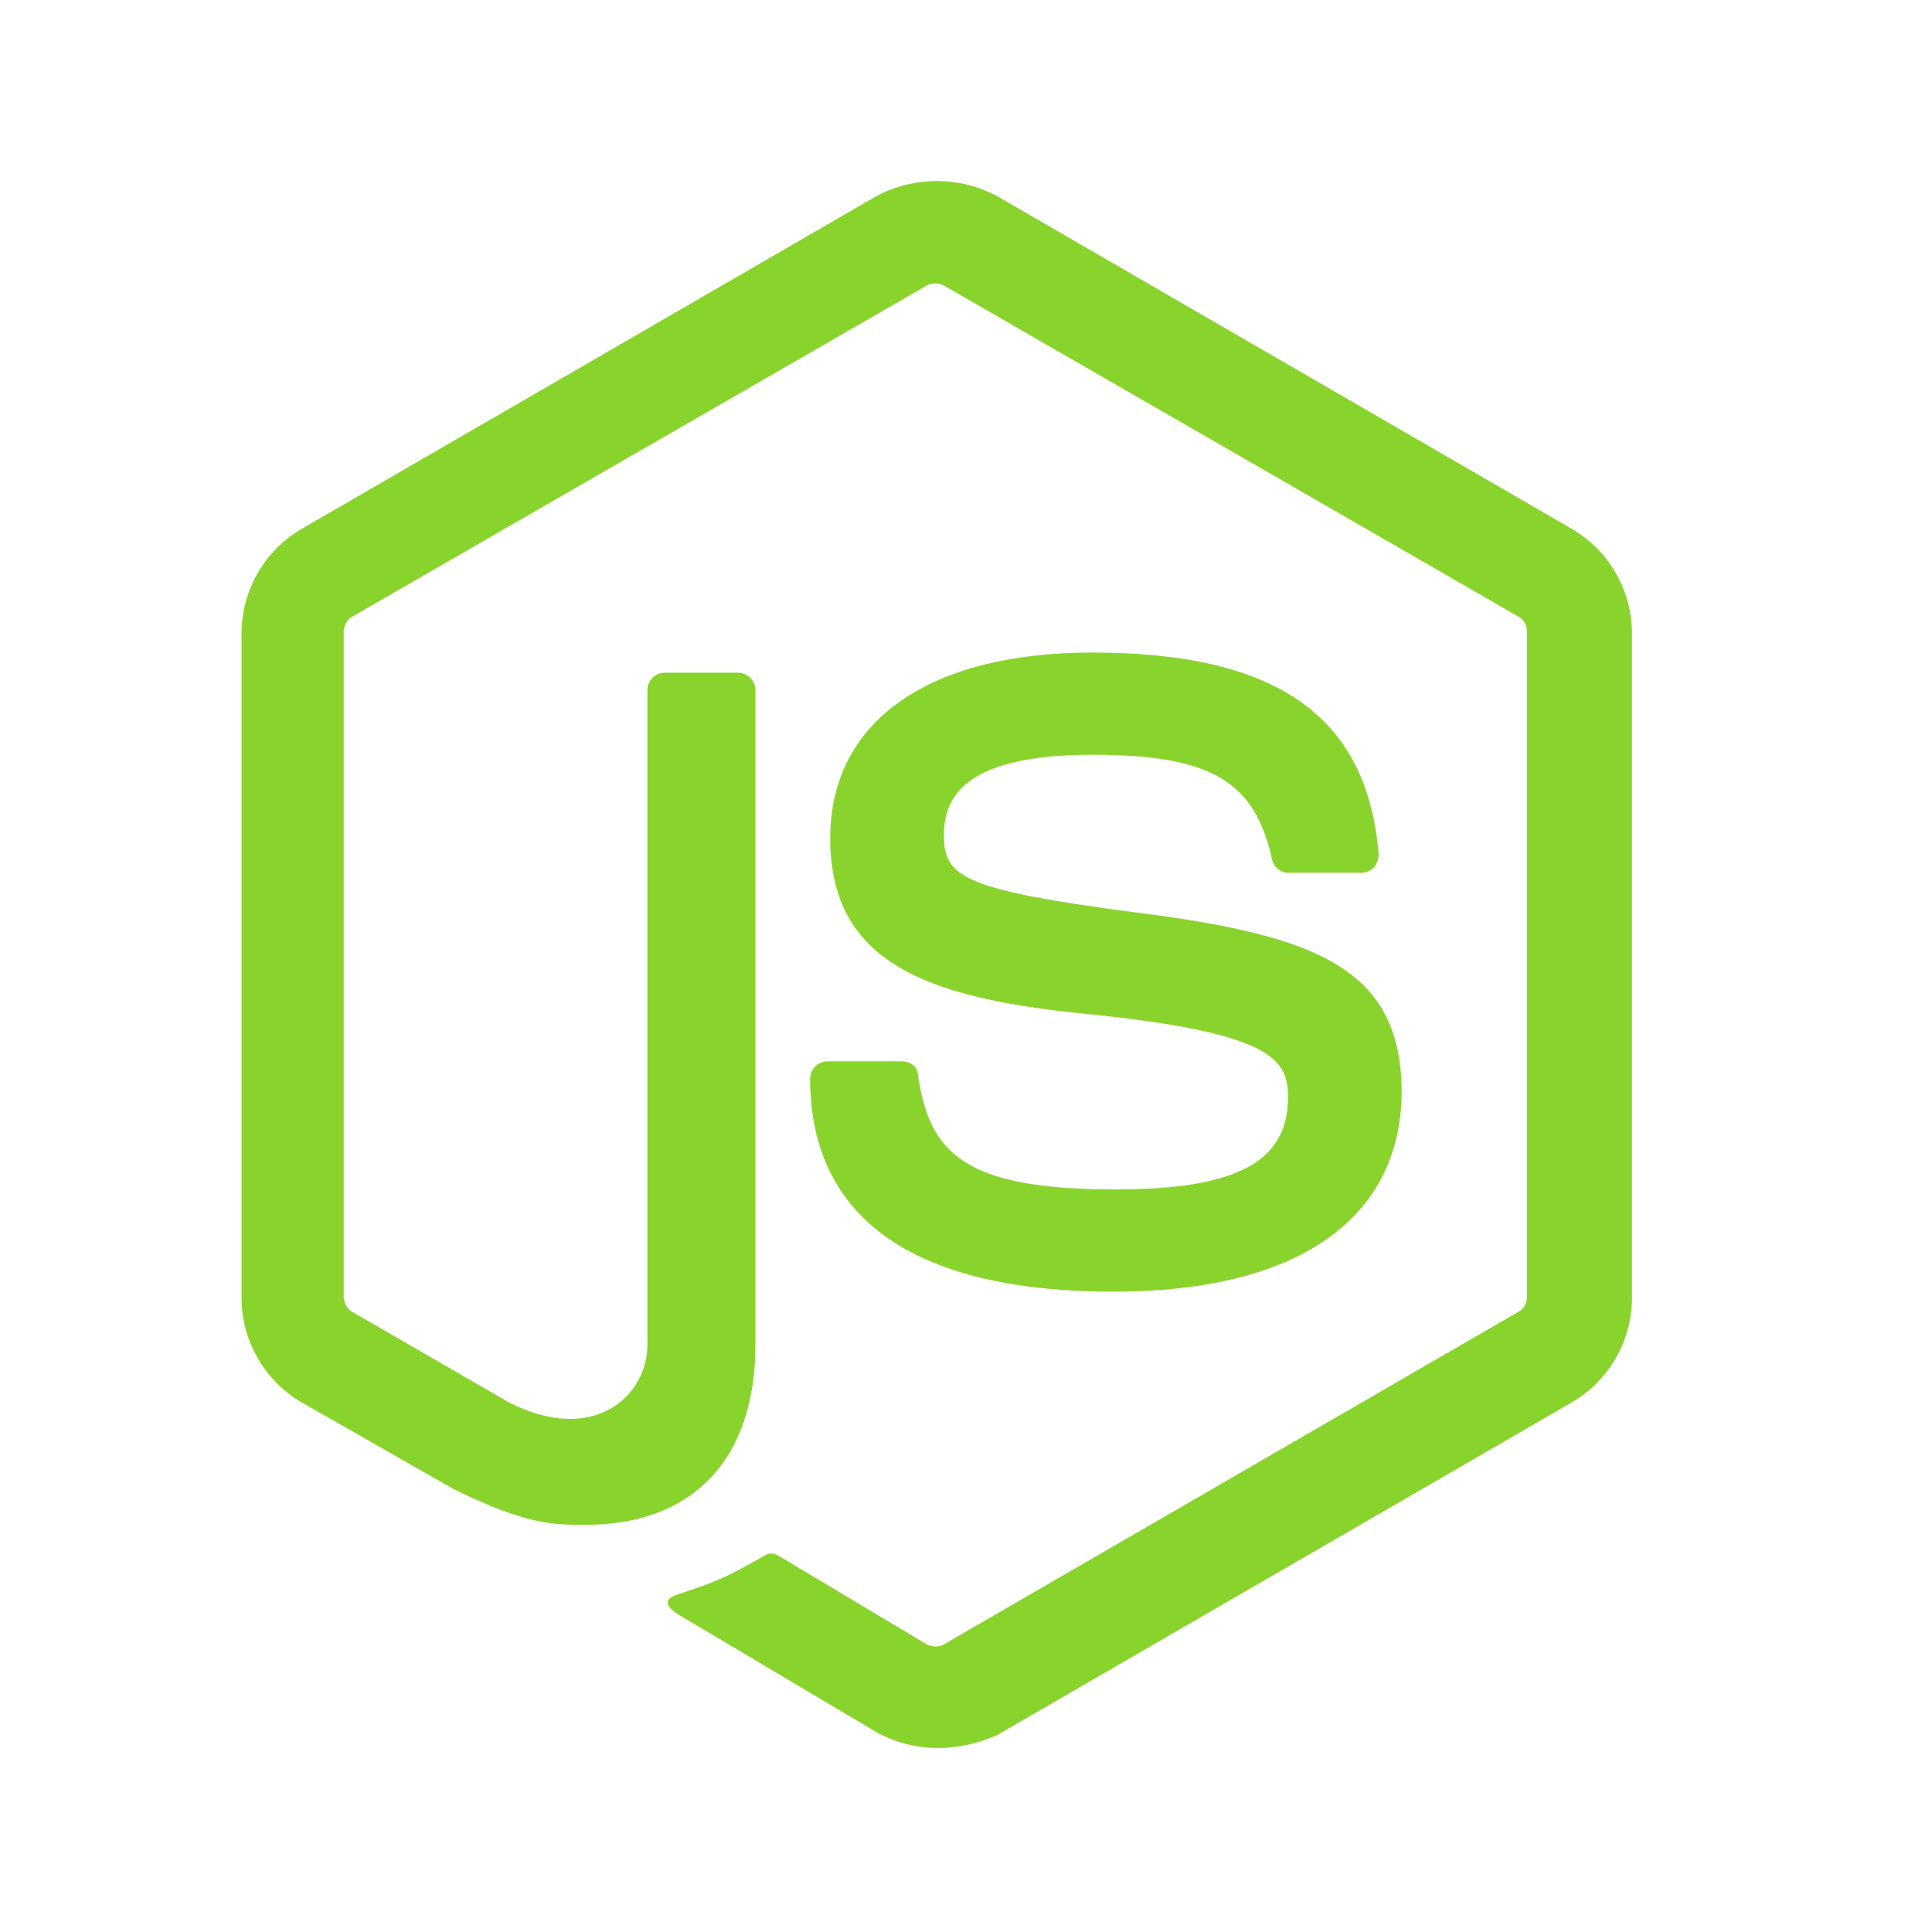
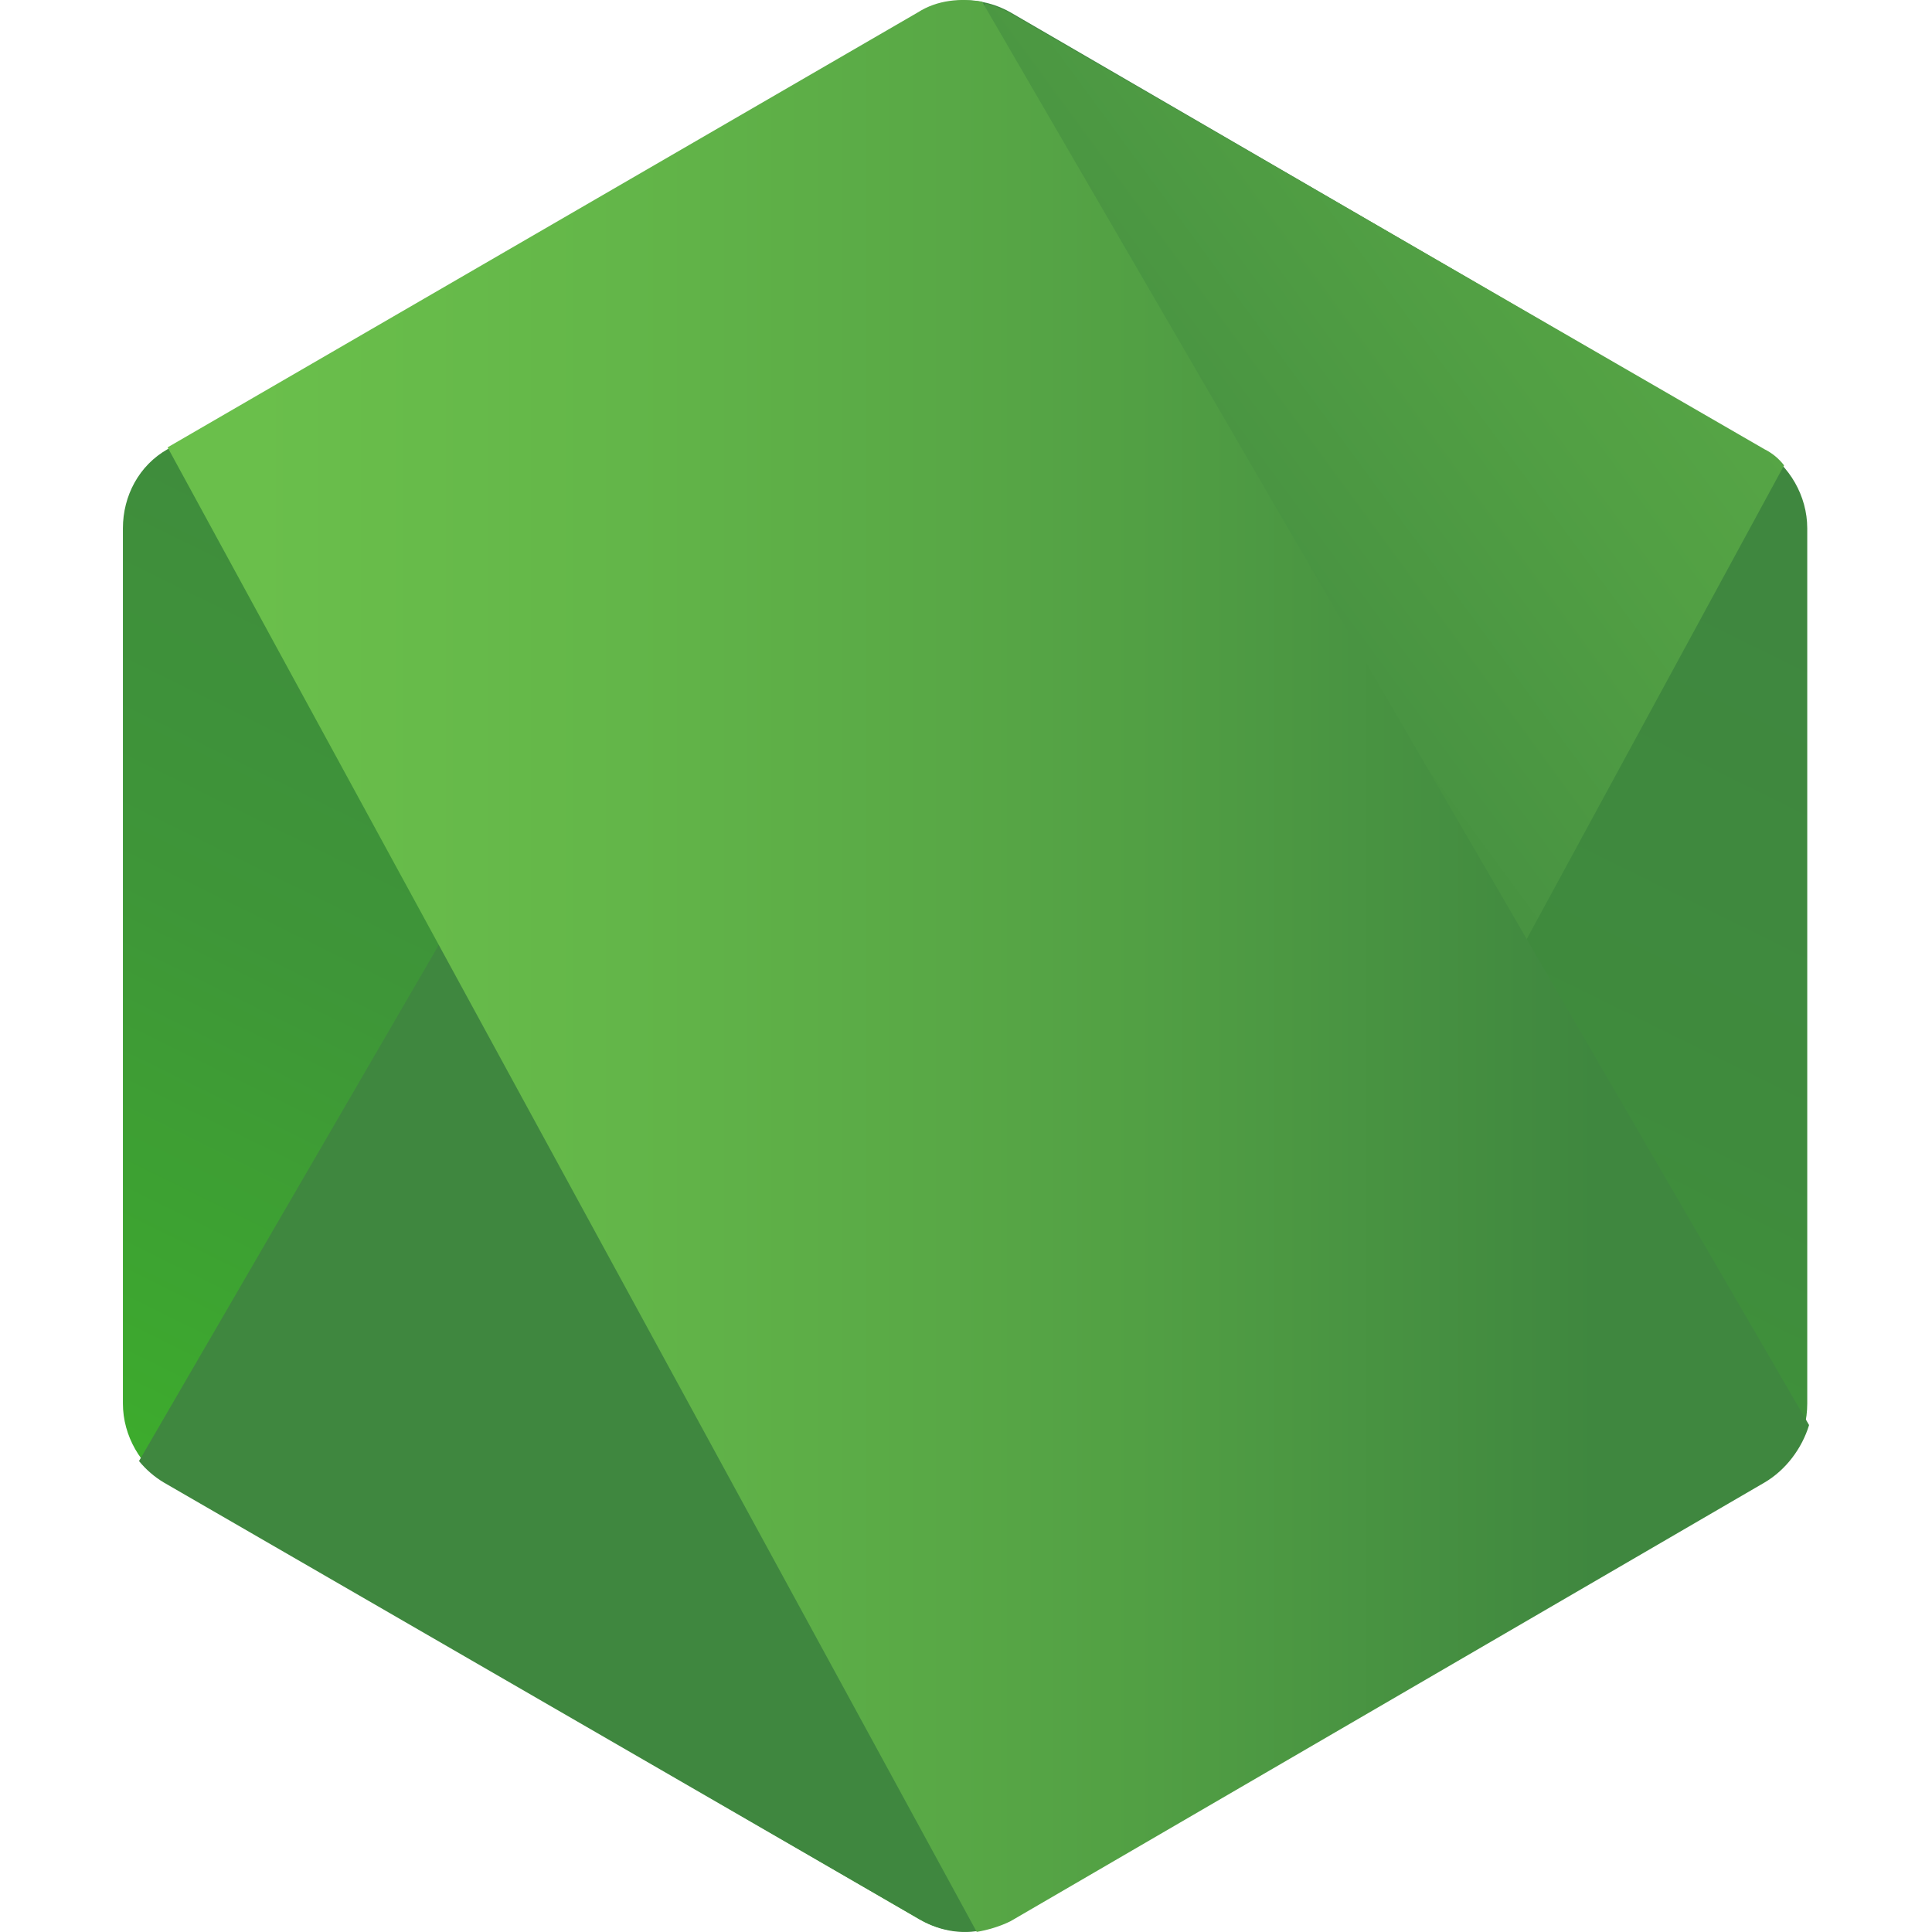
- <svg xmlns="http://www.w3.org/2000/svg" viewBox="0 0 32 32" width="24" height="24">
-   <path d="M15.516 28.952a2.09 2.09 0 01-1.002-.263l-3.17-1.883c-.478-.262-.24-.358-.096-.405.644-.215.763-.263 1.43-.644.072-.048.167-.024.239.024l2.432 1.454c.095.048.214.048.286 0l9.513-5.507c.095-.048.143-.143.143-.263v-10.99c0-.12-.048-.215-.143-.263L15.635 4.73c-.096-.048-.215-.048-.286 0l-9.513 5.483c-.096.048-.143.167-.143.262v10.991c0 .096.047.215.143.263l2.599 1.502c1.406.715 2.288-.12 2.288-.954V11.428a.29.29 0 01.286-.286h1.216a.29.29 0 01.287.286v10.848c0 1.884-1.026 2.98-2.814 2.98-.548 0-.977 0-2.193-.596L5 23.23A2.012 2.012 0 014 21.49V10.497c0-.715.381-1.383 1.001-1.74l9.513-5.508a2.128 2.128 0 012.003 0l9.513 5.508a2.012 2.012 0 011.001 1.74V21.49c0 .716-.381 1.383-1.001 1.74l-9.513 5.508a2.44 2.44 0 01-1.001.215zm2.932-7.558c-4.172 0-5.03-1.907-5.03-3.529a.29.29 0 01.286-.286h1.24c.142 0 .262.096.262.239.19 1.263.739 1.883 3.266 1.883 2.003 0 2.861-.453 2.861-1.526 0-.62-.238-1.073-3.362-1.383-2.598-.262-4.22-.834-4.22-2.908 0-1.931 1.622-3.076 4.34-3.076 3.051 0 4.553 1.05 4.744 3.338a.385.385 0 01-.072.215c-.047.047-.119.095-.19.095h-1.24a.28.28 0 01-.262-.215c-.286-1.31-1.025-1.74-2.98-1.74-2.194 0-2.456.763-2.456 1.335 0 .691.31.906 3.266 1.288 2.933.381 4.315.93 4.315 2.98-.023 2.098-1.74 3.29-4.768 3.29z" fill="#89D42C" />
+ <svg xmlns="http://www.w3.org/2000/svg" viewBox="0 0 128 128">
+   <path fill="url(#a)" d="M66.958.825a6.07 6.07 0 0 0-6.035 0L11.103 29.76c-1.895 1.072-2.96 3.095-2.96 5.24v57.988c0 2.143 1.183 4.167 2.958 5.24l49.82 28.934a6.07 6.07 0 0 0 6.036 0l49.82-28.935c1.894-1.072 2.958-3.096 2.958-5.24V35c0-2.144-1.183-4.167-2.958-5.24z" />
+   <path fill="url(#b)" d="M116.897 29.76 66.841.825A8.161 8.161 0 0 0 65.302.23L9.21 96.798a6.251 6.251 0 0 0 1.657 1.43l50.057 28.934c1.42.833 3.076 1.072 4.615.595l52.66-96.925a3.702 3.702 0 0 0-1.302-1.072z" />
+   <path fill="url(#c)" d="M116.898 98.225c1.42-.833 2.485-2.262 2.958-3.81L65.066.108c-1.42-.238-2.959-.119-4.26.715L11.104 29.639l53.606 98.355c.71-.12 1.54-.358 2.25-.715z" />
+   <defs>
+     <linearGradient id="a" x1="34.513" x2="27.157" y1="15.535" y2="30.448" gradientTransform="translate(-129.242 -73.715) scale(6.18523)" gradientUnits="userSpaceOnUse">
+       <stop stop-color="#3F873F" />
+       <stop offset=".33" stop-color="#3F8B3D" />
+       <stop offset=".637" stop-color="#3E9638" />
+       <stop offset=".934" stop-color="#3DA92E" />
+       <stop offset="1" stop-color="#3DAE2B" />
+     </linearGradient>
+     <linearGradient id="b" x1="30.009" x2="50.533" y1="23.359" y2="8.288" gradientTransform="translate(-129.242 -73.715) scale(6.18523)" gradientUnits="userSpaceOnUse">
+       <stop offset=".138" stop-color="#3F873F" />
+       <stop offset=".402" stop-color="#52A044" />
+       <stop offset=".713" stop-color="#64B749" />
+       <stop offset=".908" stop-color="#6ABF4B" />
+     </linearGradient>
+     <linearGradient id="c" x1="21.917" x2="40.555" y1="22.261" y2="22.261" gradientTransform="translate(-129.242 -73.715) scale(6.18523)" gradientUnits="userSpaceOnUse">
+       <stop offset=".092" stop-color="#6ABF4B" />
+       <stop offset=".287" stop-color="#64B749" />
+       <stop offset=".598" stop-color="#52A044" />
+       <stop offset=".862" stop-color="#3F873F" />
+     </linearGradient>
+   </defs>
</svg>
